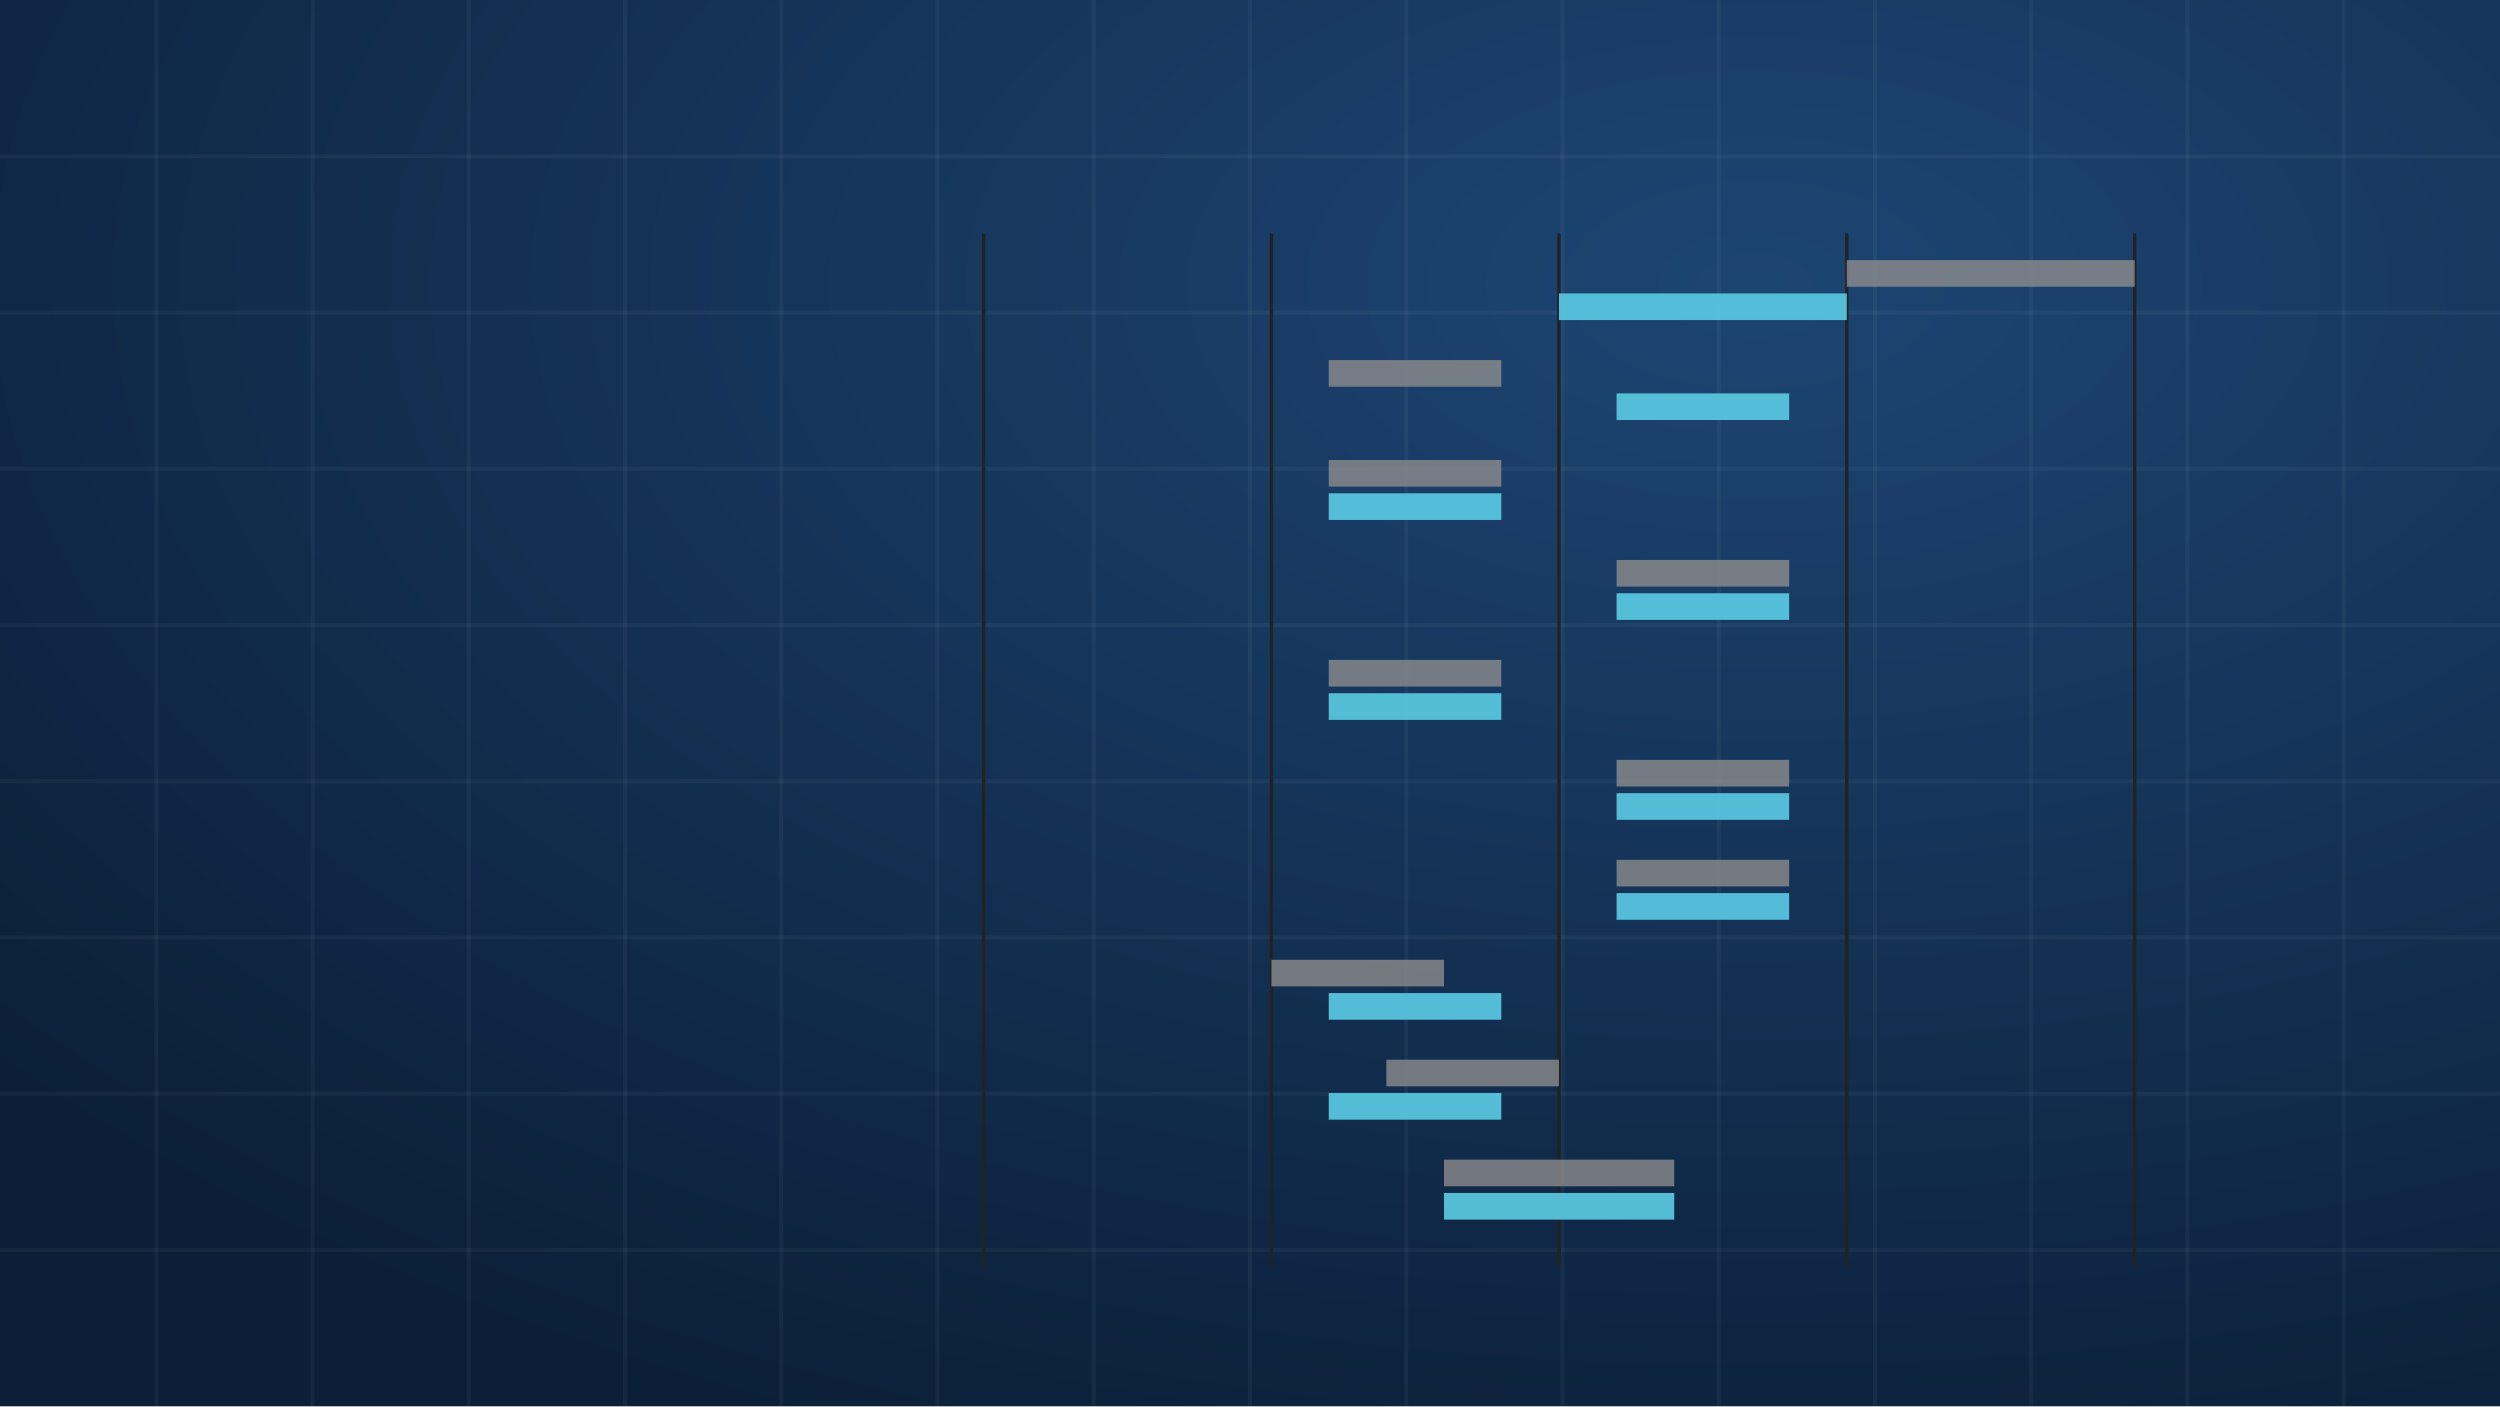
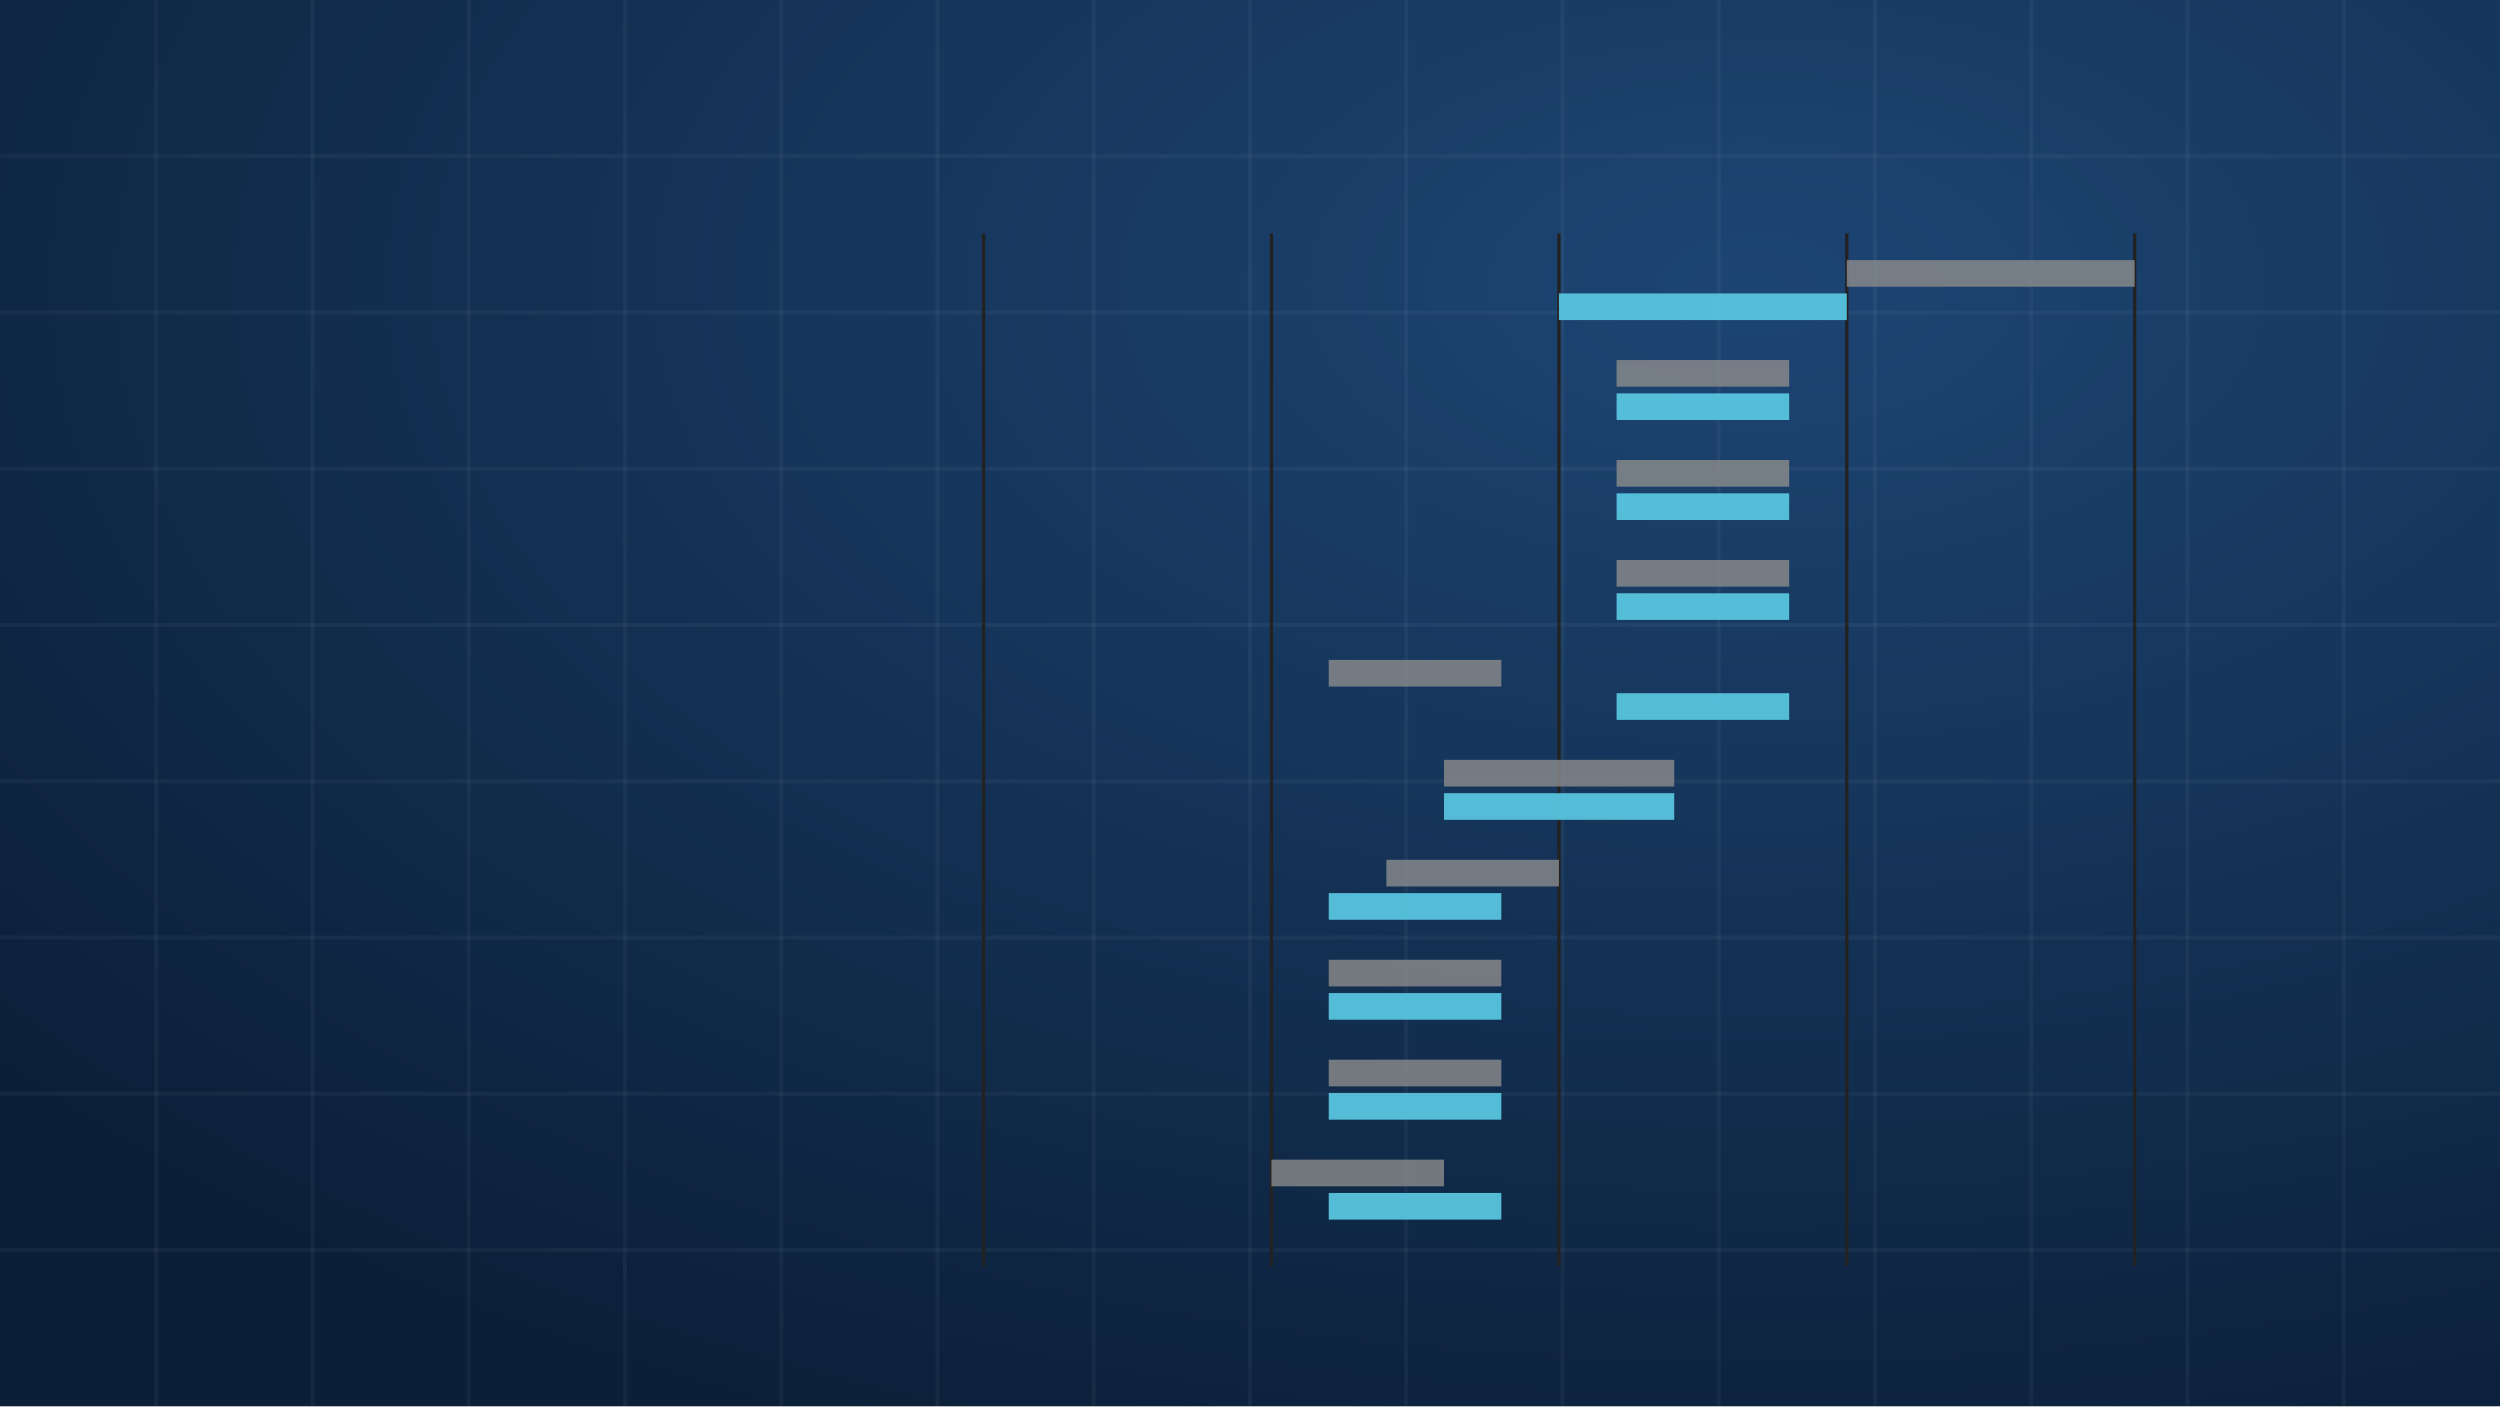
<svg xmlns="http://www.w3.org/2000/svg" viewBox="0 0 640 360" width="640" height="360">
  <defs>
    <radialGradient id="g" cx="70%" cy="20%" r="90%">
      <stop offset="0" stop-color="#1D4573" />
      <stop offset="1" stop-color="#0B1F38" />
    </radialGradient>
  </defs>
  <rect width="640" height="360" fill="url(#g)" />
  <path d="M40,0 V360" stroke="#ffffff" stroke-opacity=".04" />
  <path d="M80,0 V360" stroke="#ffffff" stroke-opacity=".04" />
  <path d="M120,0 V360" stroke="#ffffff" stroke-opacity=".04" />
  <path d="M160,0 V360" stroke="#ffffff" stroke-opacity=".04" />
  <path d="M200,0 V360" stroke="#ffffff" stroke-opacity=".04" />
  <path d="M240,0 V360" stroke="#ffffff" stroke-opacity=".04" />
  <path d="M280,0 V360" stroke="#ffffff" stroke-opacity=".04" />
  <path d="M320,0 V360" stroke="#ffffff" stroke-opacity=".04" />
  <path d="M360,0 V360" stroke="#ffffff" stroke-opacity=".04" />
  <path d="M400,0 V360" stroke="#ffffff" stroke-opacity=".04" />
  <path d="M440,0 V360" stroke="#ffffff" stroke-opacity=".04" />
  <path d="M480,0 V360" stroke="#ffffff" stroke-opacity=".04" />
  <path d="M520,0 V360" stroke="#ffffff" stroke-opacity=".04" />
  <path d="M560,0 V360" stroke="#ffffff" stroke-opacity=".04" />
  <path d="M600,0 V360" stroke="#ffffff" stroke-opacity=".04" />
  <path d="M0,40 H640" stroke="#ffffff" stroke-opacity=".04" />
  <path d="M0,80 H640" stroke="#ffffff" stroke-opacity=".04" />
  <path d="M0,120 H640" stroke="#ffffff" stroke-opacity=".04" />
  <path d="M0,160 H640" stroke="#ffffff" stroke-opacity=".04" />
  <path d="M0,200 H640" stroke="#ffffff" stroke-opacity=".04" />
  <path d="M0,240 H640" stroke="#ffffff" stroke-opacity=".04" />
  <path d="M0,280 H640" stroke="#ffffff" stroke-opacity=".04" />
  <path d="M0,320 H640" stroke="#ffffff" stroke-opacity=".04" />
  <g transform="translate(47.1,41.0) scale(0.8529)">
    <line x1="240.0" x2="240.0" y1="22" y2="332" stroke="#222" />
    <line x1="326.4" x2="326.4" y1="22" y2="332" stroke="#222" />
    <line x1="412.7" x2="412.7" y1="22" y2="332" stroke="#222" />
    <line x1="499.1" x2="499.1" y1="22" y2="332" stroke="#222" />
    <line x1="585.5" x2="585.5" y1="22" y2="332" stroke="#222" />
    <rect x="499.1" y="30.0" width="86.4" height="8.0" fill="#8C8C8C" fill-opacity="0.8" />
    <rect x="412.7" y="40.0" width="86.4" height="8.0" fill="#58C4DD" fill-opacity="0.95" />
-     <rect x="343.6" y="60.0" width="51.8" height="8.0" fill="#8C8C8C" fill-opacity="0.8" />
+     <rect x="430.0" y="60.0" width="51.8" height="8.0" fill="#8C8C8C" fill-opacity="0.8" />
    <rect x="430.0" y="70.0" width="51.8" height="8.0" fill="#58C4DD" fill-opacity="0.95" />
-     <rect x="343.6" y="90.0" width="51.8" height="8.0" fill="#8C8C8C" fill-opacity="0.8" />
-     <rect x="343.6" y="100.0" width="51.8" height="8.0" fill="#58C4DD" fill-opacity="0.95" />
+     <rect x="430.0" y="90.0" width="51.8" height="8.0" fill="#8C8C8C" fill-opacity="0.8" />
+     <rect x="430.0" y="100.0" width="51.8" height="8.0" fill="#58C4DD" fill-opacity="0.95" />
    <rect x="430.0" y="120.0" width="51.8" height="8.0" fill="#8C8C8C" fill-opacity="0.8" />
    <rect x="430.0" y="130.0" width="51.8" height="8.0" fill="#58C4DD" fill-opacity="0.95" />
    <rect x="343.6" y="150.0" width="51.8" height="8.0" fill="#8C8C8C" fill-opacity="0.8" />
-     <rect x="343.6" y="160.0" width="51.8" height="8.0" fill="#58C4DD" fill-opacity="0.95" />
-     <rect x="430.0" y="180.0" width="51.8" height="8.0" fill="#8C8C8C" fill-opacity="0.8" />
-     <rect x="430.0" y="190.0" width="51.8" height="8.0" fill="#58C4DD" fill-opacity="0.95" />
-     <rect x="430.0" y="210.0" width="51.8" height="8.0" fill="#8C8C8C" fill-opacity="0.8" />
-     <rect x="430.0" y="220.0" width="51.8" height="8.0" fill="#58C4DD" fill-opacity="0.95" />
-     <rect x="326.4" y="240.0" width="51.8" height="8.0" fill="#8C8C8C" fill-opacity="0.8" />
+     <rect x="430.0" y="160.0" width="51.8" height="8.0" fill="#58C4DD" fill-opacity="0.95" />
+     <rect x="378.2" y="180.0" width="69.1" height="8.0" fill="#8C8C8C" fill-opacity="0.8" />
+     <rect x="378.2" y="190.0" width="69.1" height="8.0" fill="#58C4DD" fill-opacity="0.95" />
+     <rect x="360.9" y="210.0" width="51.8" height="8.0" fill="#8C8C8C" fill-opacity="0.8" />
+     <rect x="343.6" y="220.0" width="51.8" height="8.0" fill="#58C4DD" fill-opacity="0.95" />
+     <rect x="343.6" y="240.0" width="51.8" height="8.0" fill="#8C8C8C" fill-opacity="0.8" />
    <rect x="343.6" y="250.0" width="51.8" height="8.0" fill="#58C4DD" fill-opacity="0.95" />
-     <rect x="360.9" y="270.0" width="51.8" height="8.0" fill="#8C8C8C" fill-opacity="0.8" />
+     <rect x="343.6" y="270.0" width="51.8" height="8.0" fill="#8C8C8C" fill-opacity="0.8" />
    <rect x="343.6" y="280.0" width="51.8" height="8.0" fill="#58C4DD" fill-opacity="0.95" />
-     <rect x="378.2" y="300.0" width="69.1" height="8.0" fill="#8C8C8C" fill-opacity="0.8" />
-     <rect x="378.2" y="310.0" width="69.1" height="8.0" fill="#58C4DD" fill-opacity="0.95" />
+     <rect x="326.4" y="300.0" width="51.8" height="8.0" fill="#8C8C8C" fill-opacity="0.8" />
+     <rect x="343.6" y="310.0" width="51.8" height="8.0" fill="#58C4DD" fill-opacity="0.95" />
  </g>
</svg>
